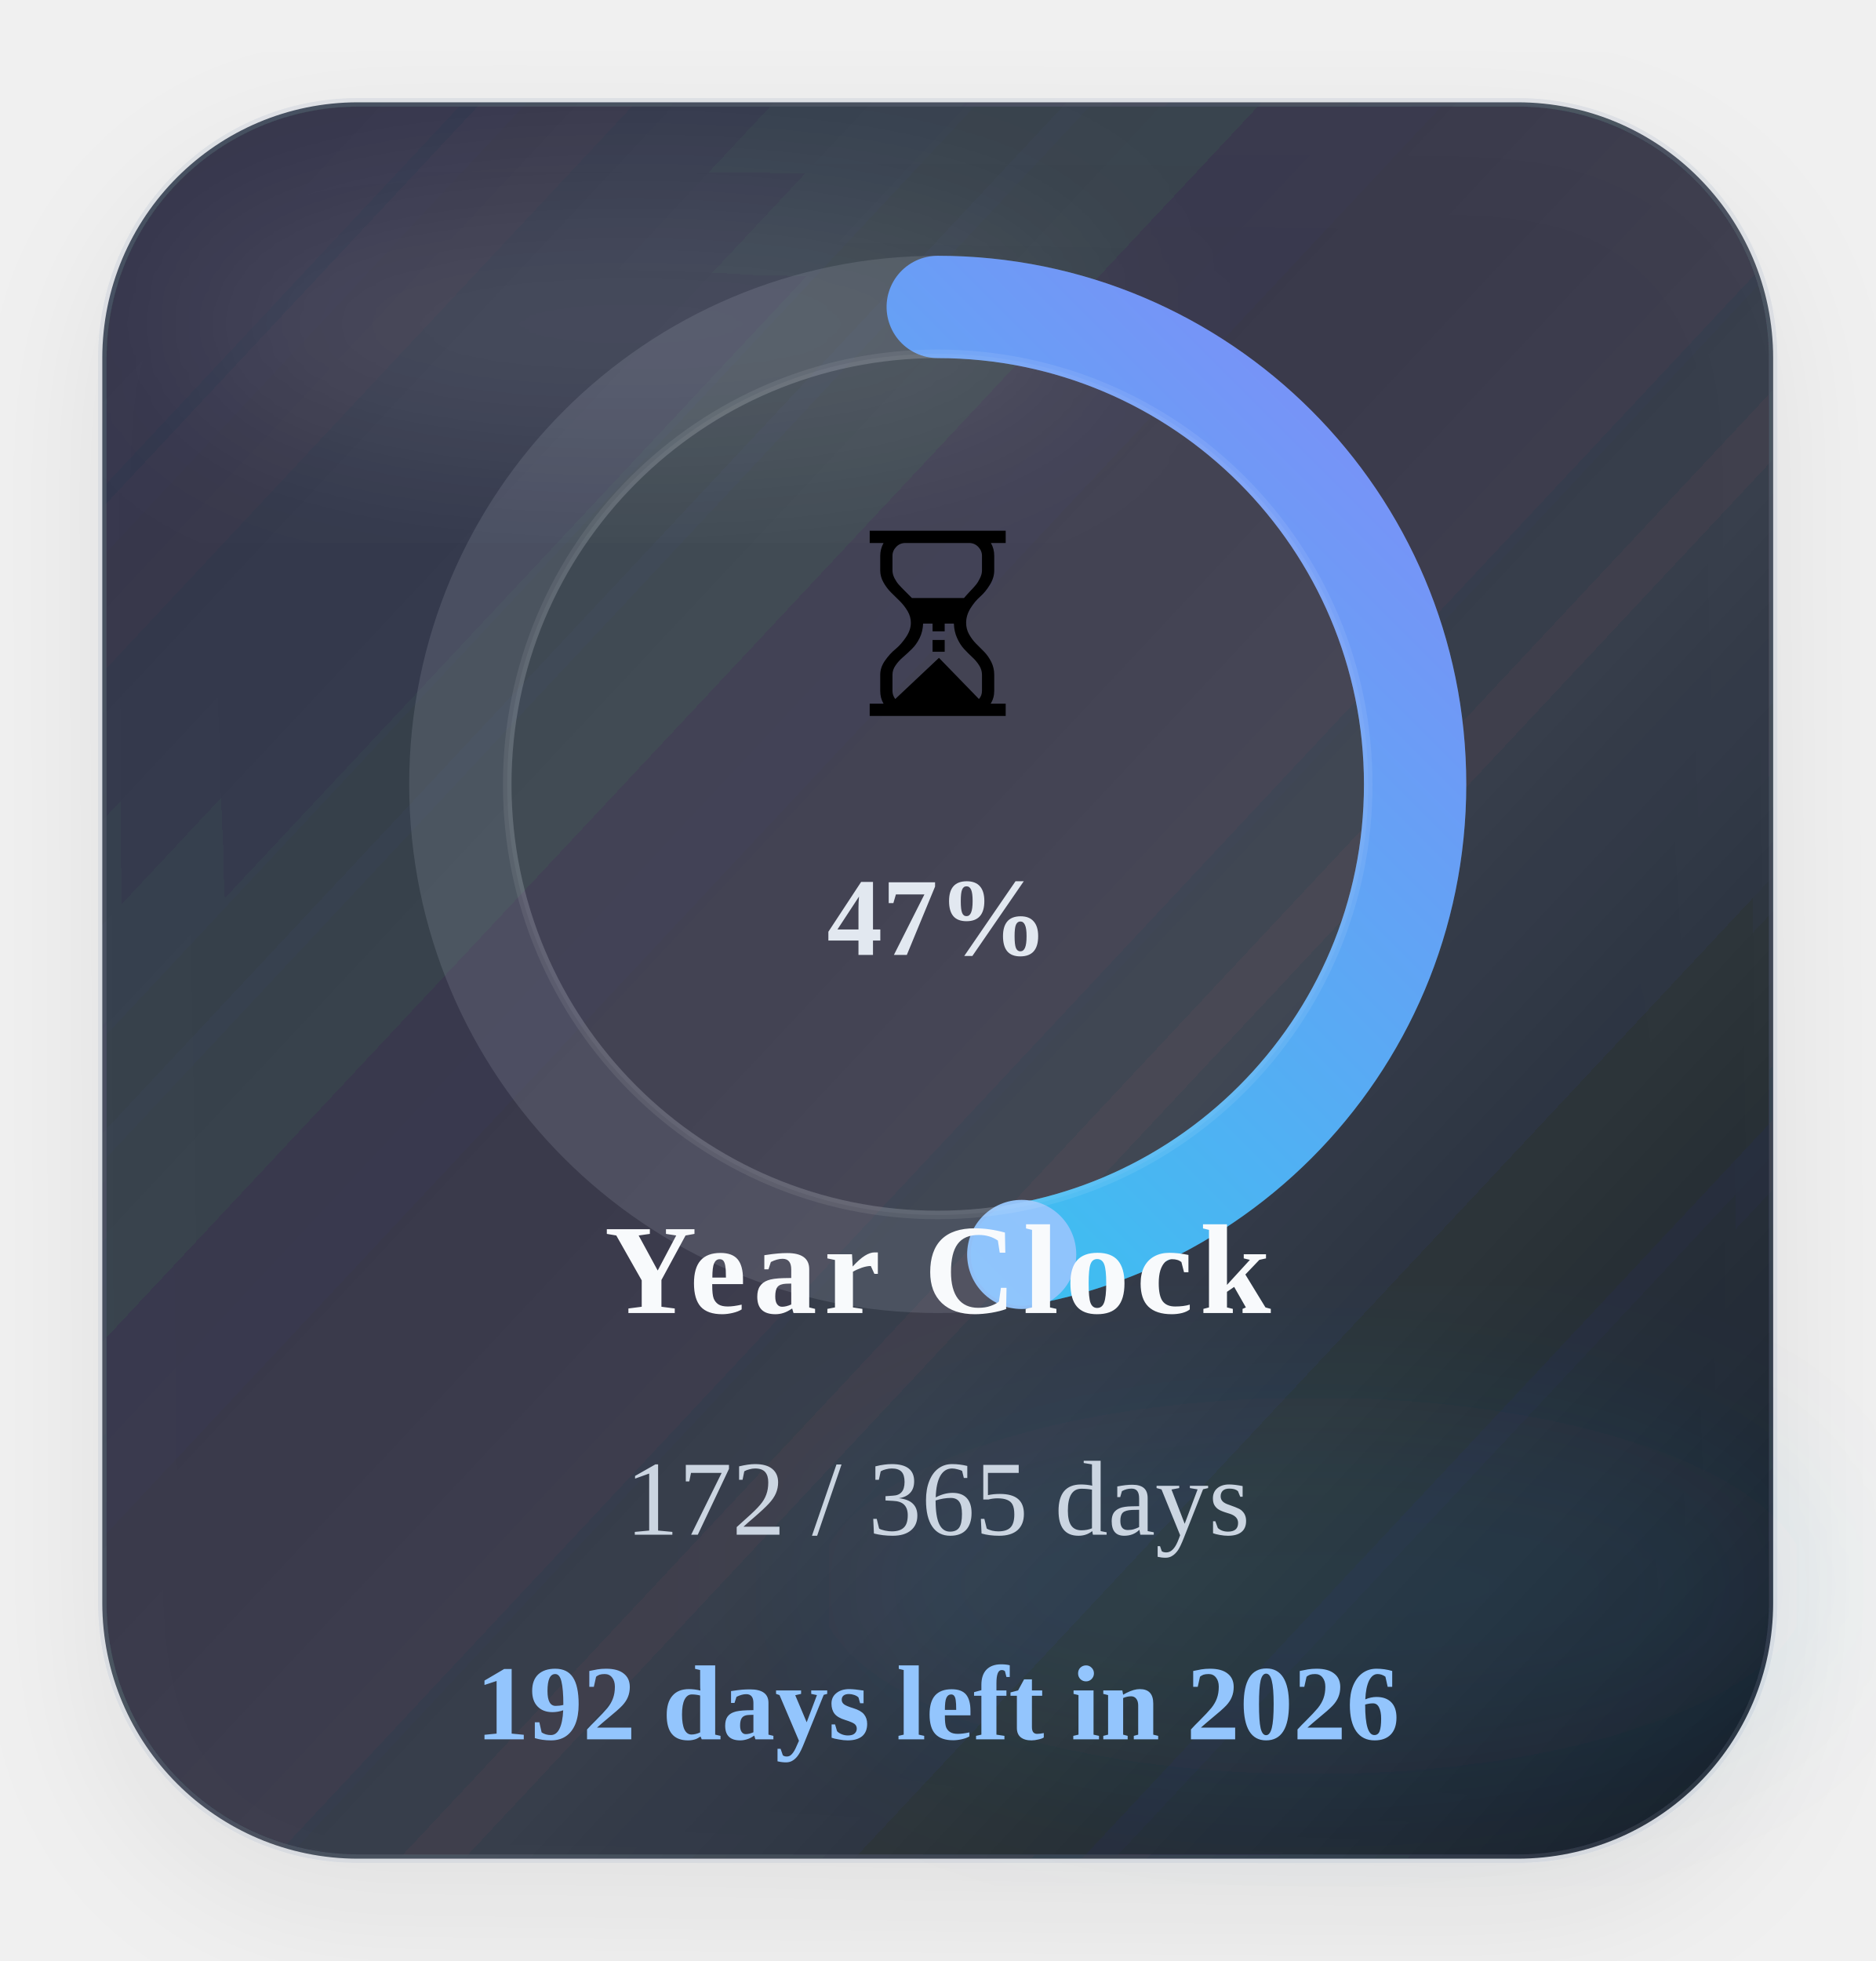
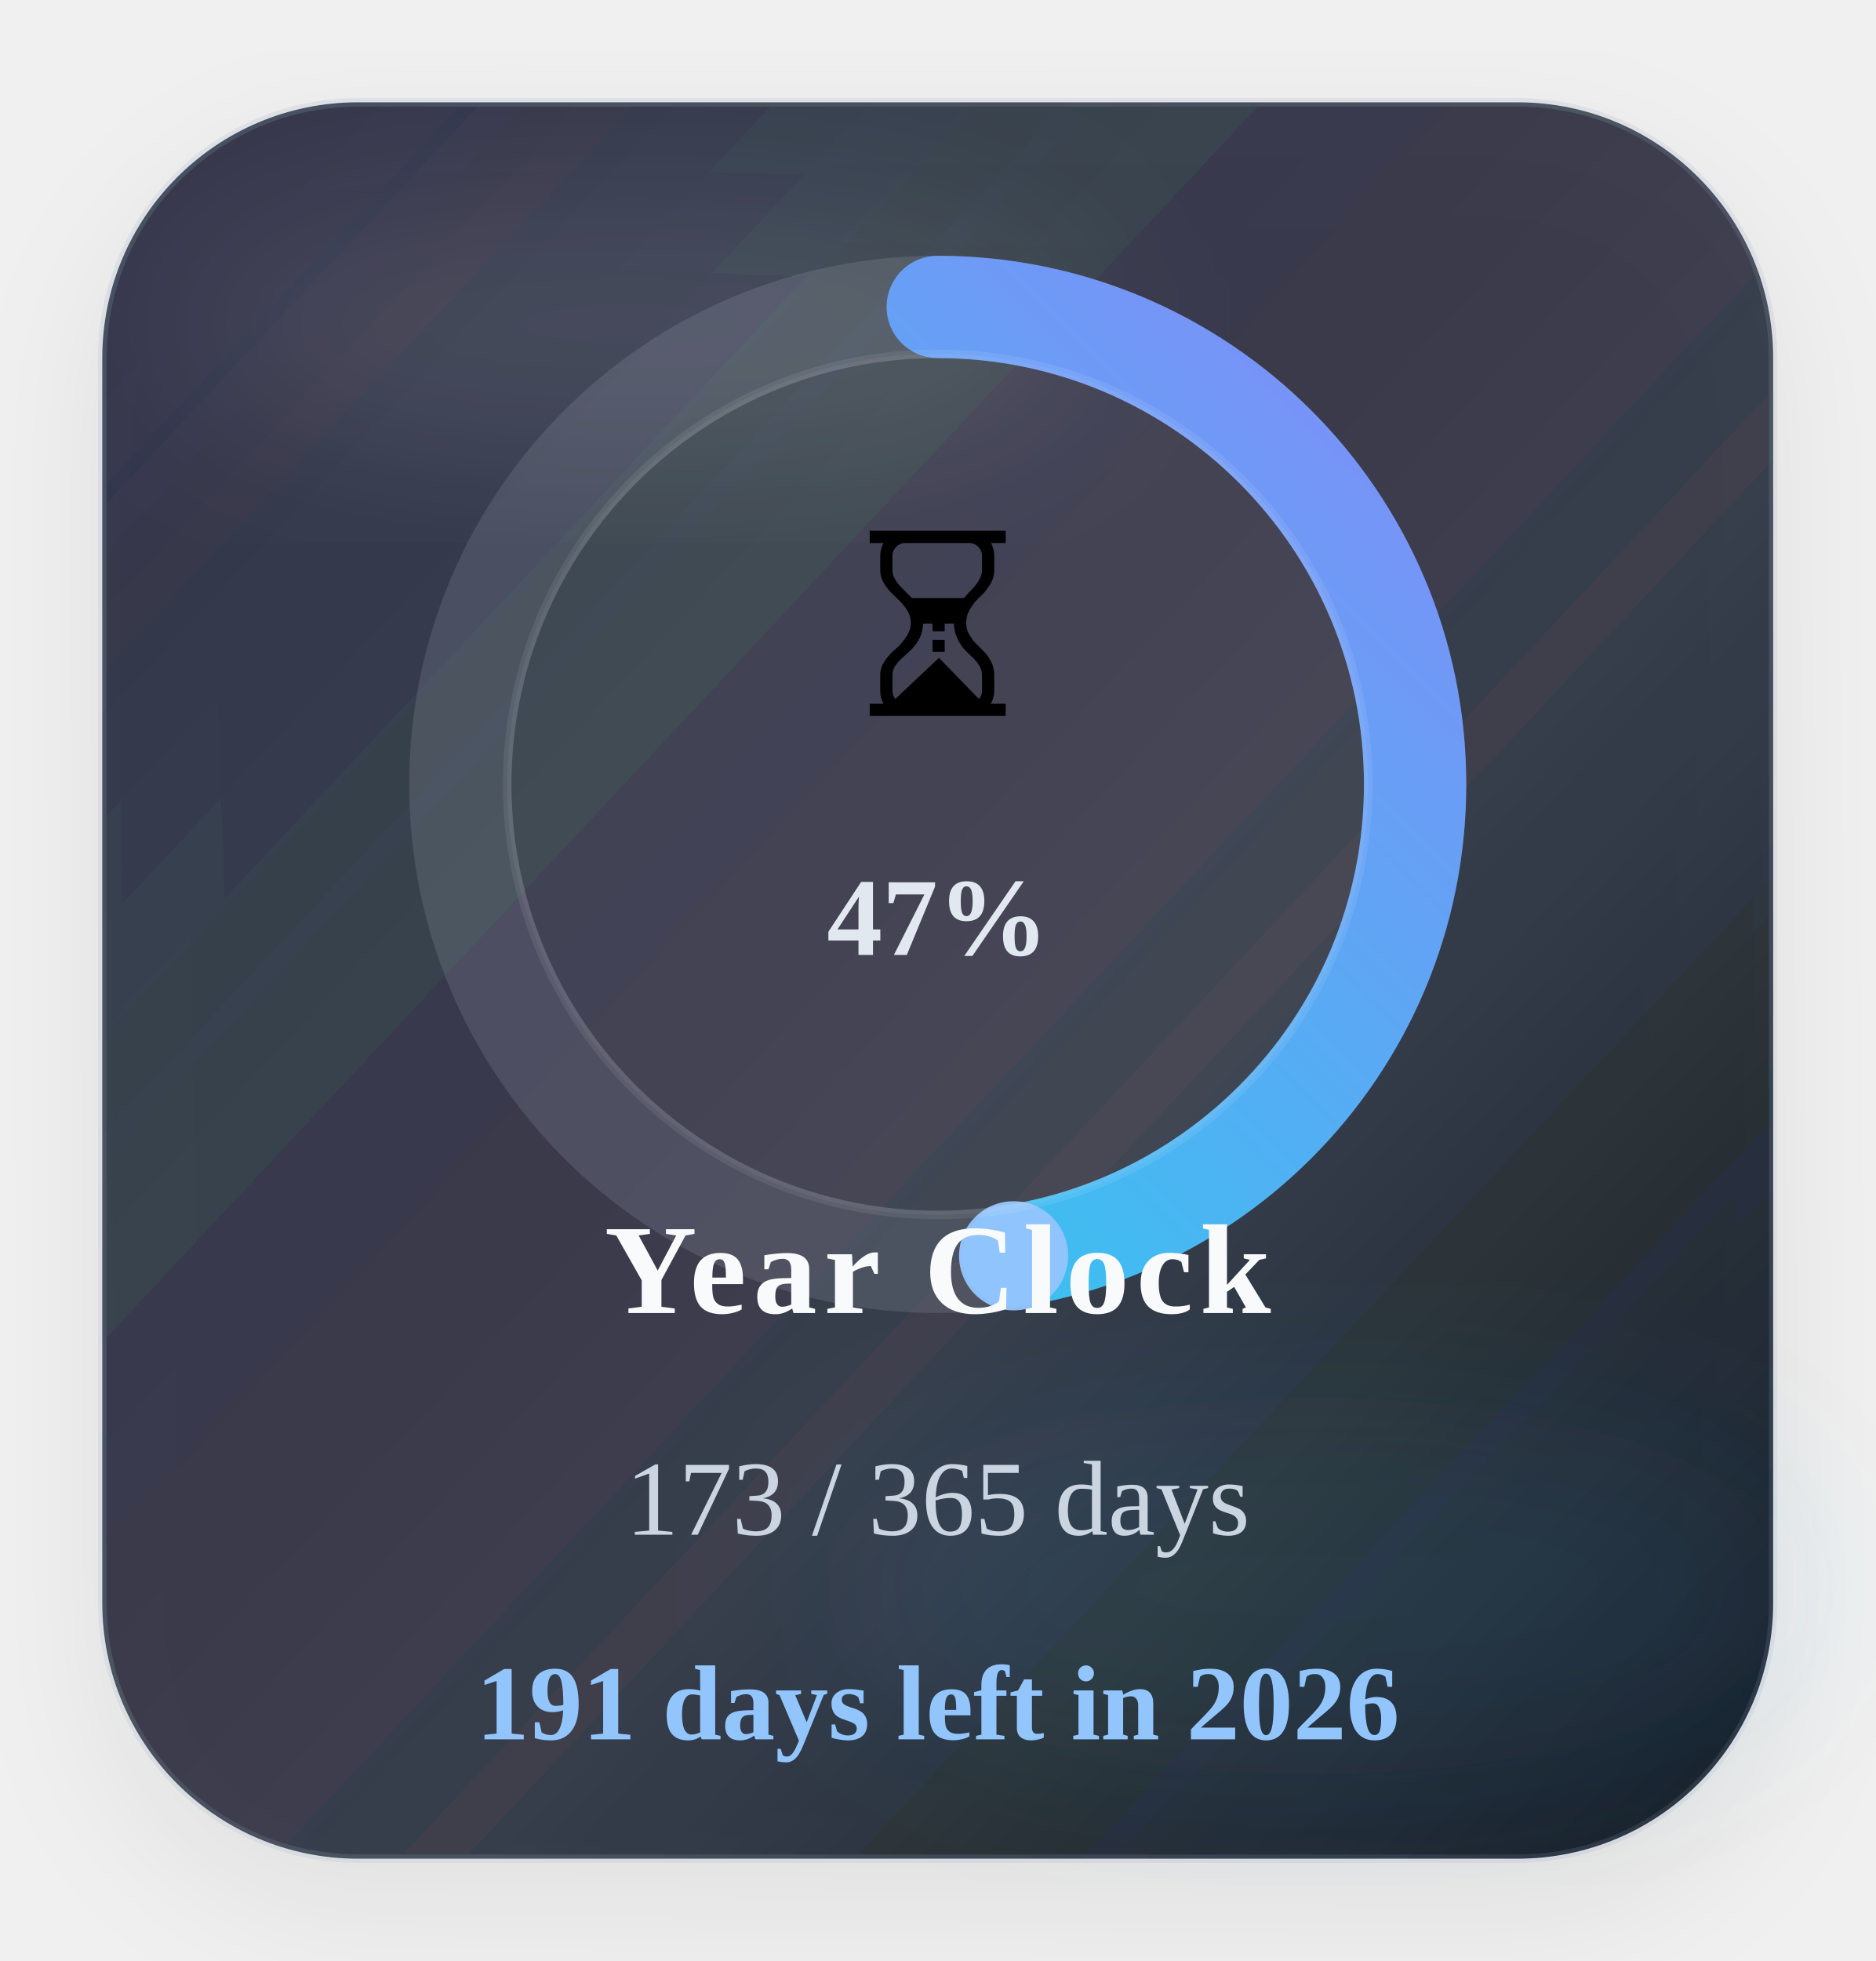
<svg xmlns="http://www.w3.org/2000/svg" width="220" height="230" viewBox="0 0 220 230" role="img" aria-label="Time progress for 2026">
  <defs>
    <linearGradient id="timeGradient" x1="0%" y1="0%" x2="100%" y2="100%">
      <stop offset="0%" stop-color="#22d3ee" />
      <stop offset="100%" stop-color="#818cf8" />
    </linearGradient>
    <linearGradient id="timeCard" x1="0%" y1="0%" x2="100%" y2="100%">
      <stop offset="0%" stop-color="#1c2537" stop-opacity="0.88" />
      <stop offset="60%" stop-color="#111827" stop-opacity="0.8" />
      <stop offset="100%" stop-color="#0b1220" stop-opacity="0.96" />
    </linearGradient>
    <filter id="timeShadow" x="-25%" y="-25%" width="150%" height="150%">
      <feDropShadow dx="0" dy="6" stdDeviation="8" flood-color="#020617" flood-opacity="0.08" />
    </filter>
    <filter id="timeBlur" x="-30%" y="-30%" width="160%" height="160%">
      <feGaussianBlur stdDeviation="10" />
    </filter>
  </defs>
  <rect x="12" y="12" width="196" height="206" rx="30" fill="url(#timeCard)" stroke="#94a3b8" stroke-opacity="0.18" filter="url(#timeShadow)" />
  <ellipse cx="74" cy="38" rx="54" ry="16" fill="#ffffff" fill-opacity="0.09" filter="url(#timeBlur)" />
  <ellipse cx="154" cy="186" rx="58" ry="22" fill="#38bdf8" fill-opacity="0.08" filter="url(#timeBlur)" />
  <circle class="ring-track" cx="110" cy="92" r="56" fill="none" stroke="#cbd5e1" stroke-opacity="0.14" stroke-width="12" />
-   <circle class="progress-ring" cx="110" cy="92" r="56" fill="none" stroke="url(#timeGradient)" stroke-width="12" stroke-linecap="round" stroke-dasharray="351.86" stroke-dashoffset="185.83" data-target-offset="185.83" data-ring-length="351.86" transform="rotate(-90 110 92)" />
-   <circle class="progress-endcap" cx="119.85" cy="147.13" r="6.4" fill="#93c5fd" fill-opacity="0.96" data-center-x="110" data-center-y="92" data-radius="56" data-target-angle="79.8706" />
+   <circle class="progress-ring" cx="110" cy="92" r="56" fill="none" stroke="url(#timeGradient)" stroke-width="12" stroke-linecap="round" stroke-dasharray="351.86" stroke-dashoffset="184.87" data-target-offset="184.87" data-ring-length="351.86" transform="rotate(-90 110 92)" />
+   <circle class="progress-endcap" cx="118.90" cy="147.29" r="6.4" fill="#93c5fd" fill-opacity="0.96" data-center-x="110" data-center-y="92" data-radius="56" data-target-angle="80.8569" />
  <circle class="ring-core" cx="110" cy="92" r="50.5" fill="#ffffff" fill-opacity="0.05" stroke="#ffffff" stroke-opacity="0.08" />
  <text class="progress-emoji" x="110" y="84" text-anchor="middle" font-size="30">⏳</text>
  <text class="progress-percent" x="110" y="112" text-anchor="middle" font-size="13" font-weight="700" fill="#e2e8f0">47%</text>
  <text class="progress-label" x="110" y="154" text-anchor="middle" font-size="15" font-weight="700" letter-spacing="0.8" fill="#f8fafc">Year Clock</text>
-   <text class="progress-value" x="110" y="180" text-anchor="middle" font-size="12.5" fill="#cbd5e1">172 / 365 days</text>
-   <text class="progress-status" data-status-state="remaining" x="110" y="204" text-anchor="middle" font-size="12.5" font-weight="700" fill="#93c5fd">192 days left in 2026</text>
+   <text class="progress-value" x="110" y="180" text-anchor="middle" font-size="12.5" fill="#cbd5e1">173 / 365 days</text>
+   <text class="progress-status" data-status-state="remaining" x="110" y="204" text-anchor="middle" font-size="12.5" font-weight="700" fill="#93c5fd">191 days left in 2026</text>
</svg>
